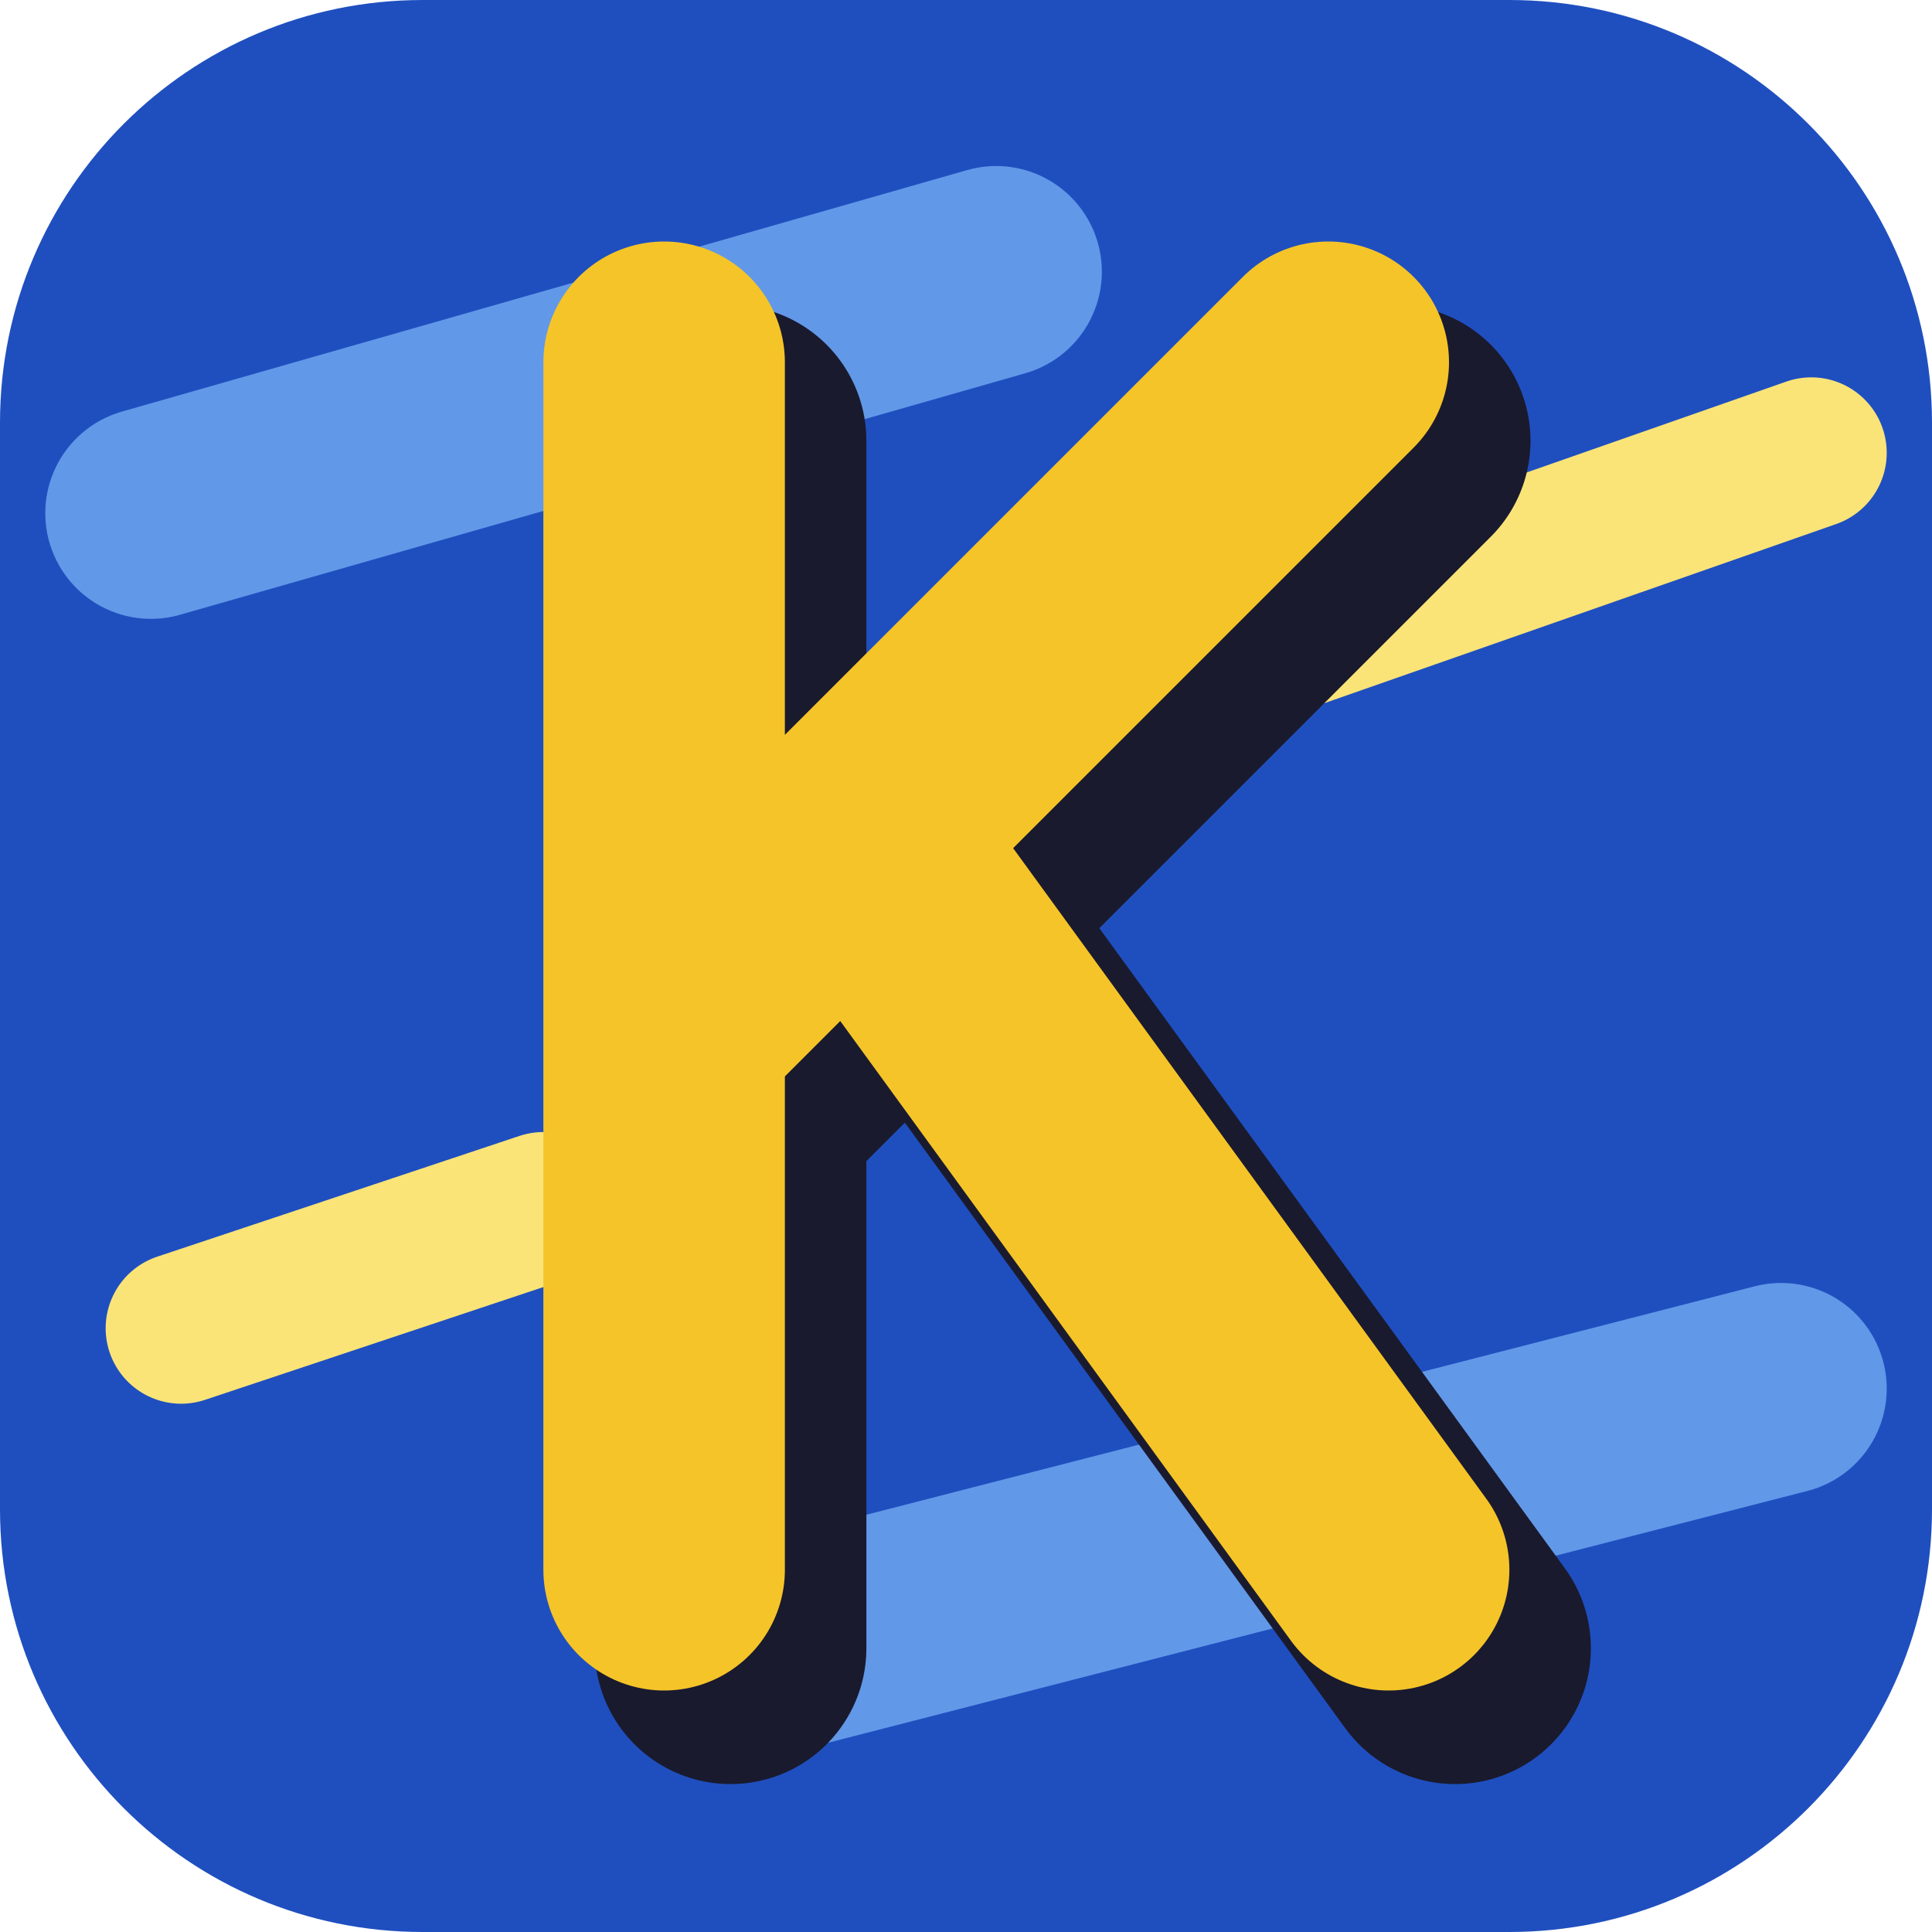
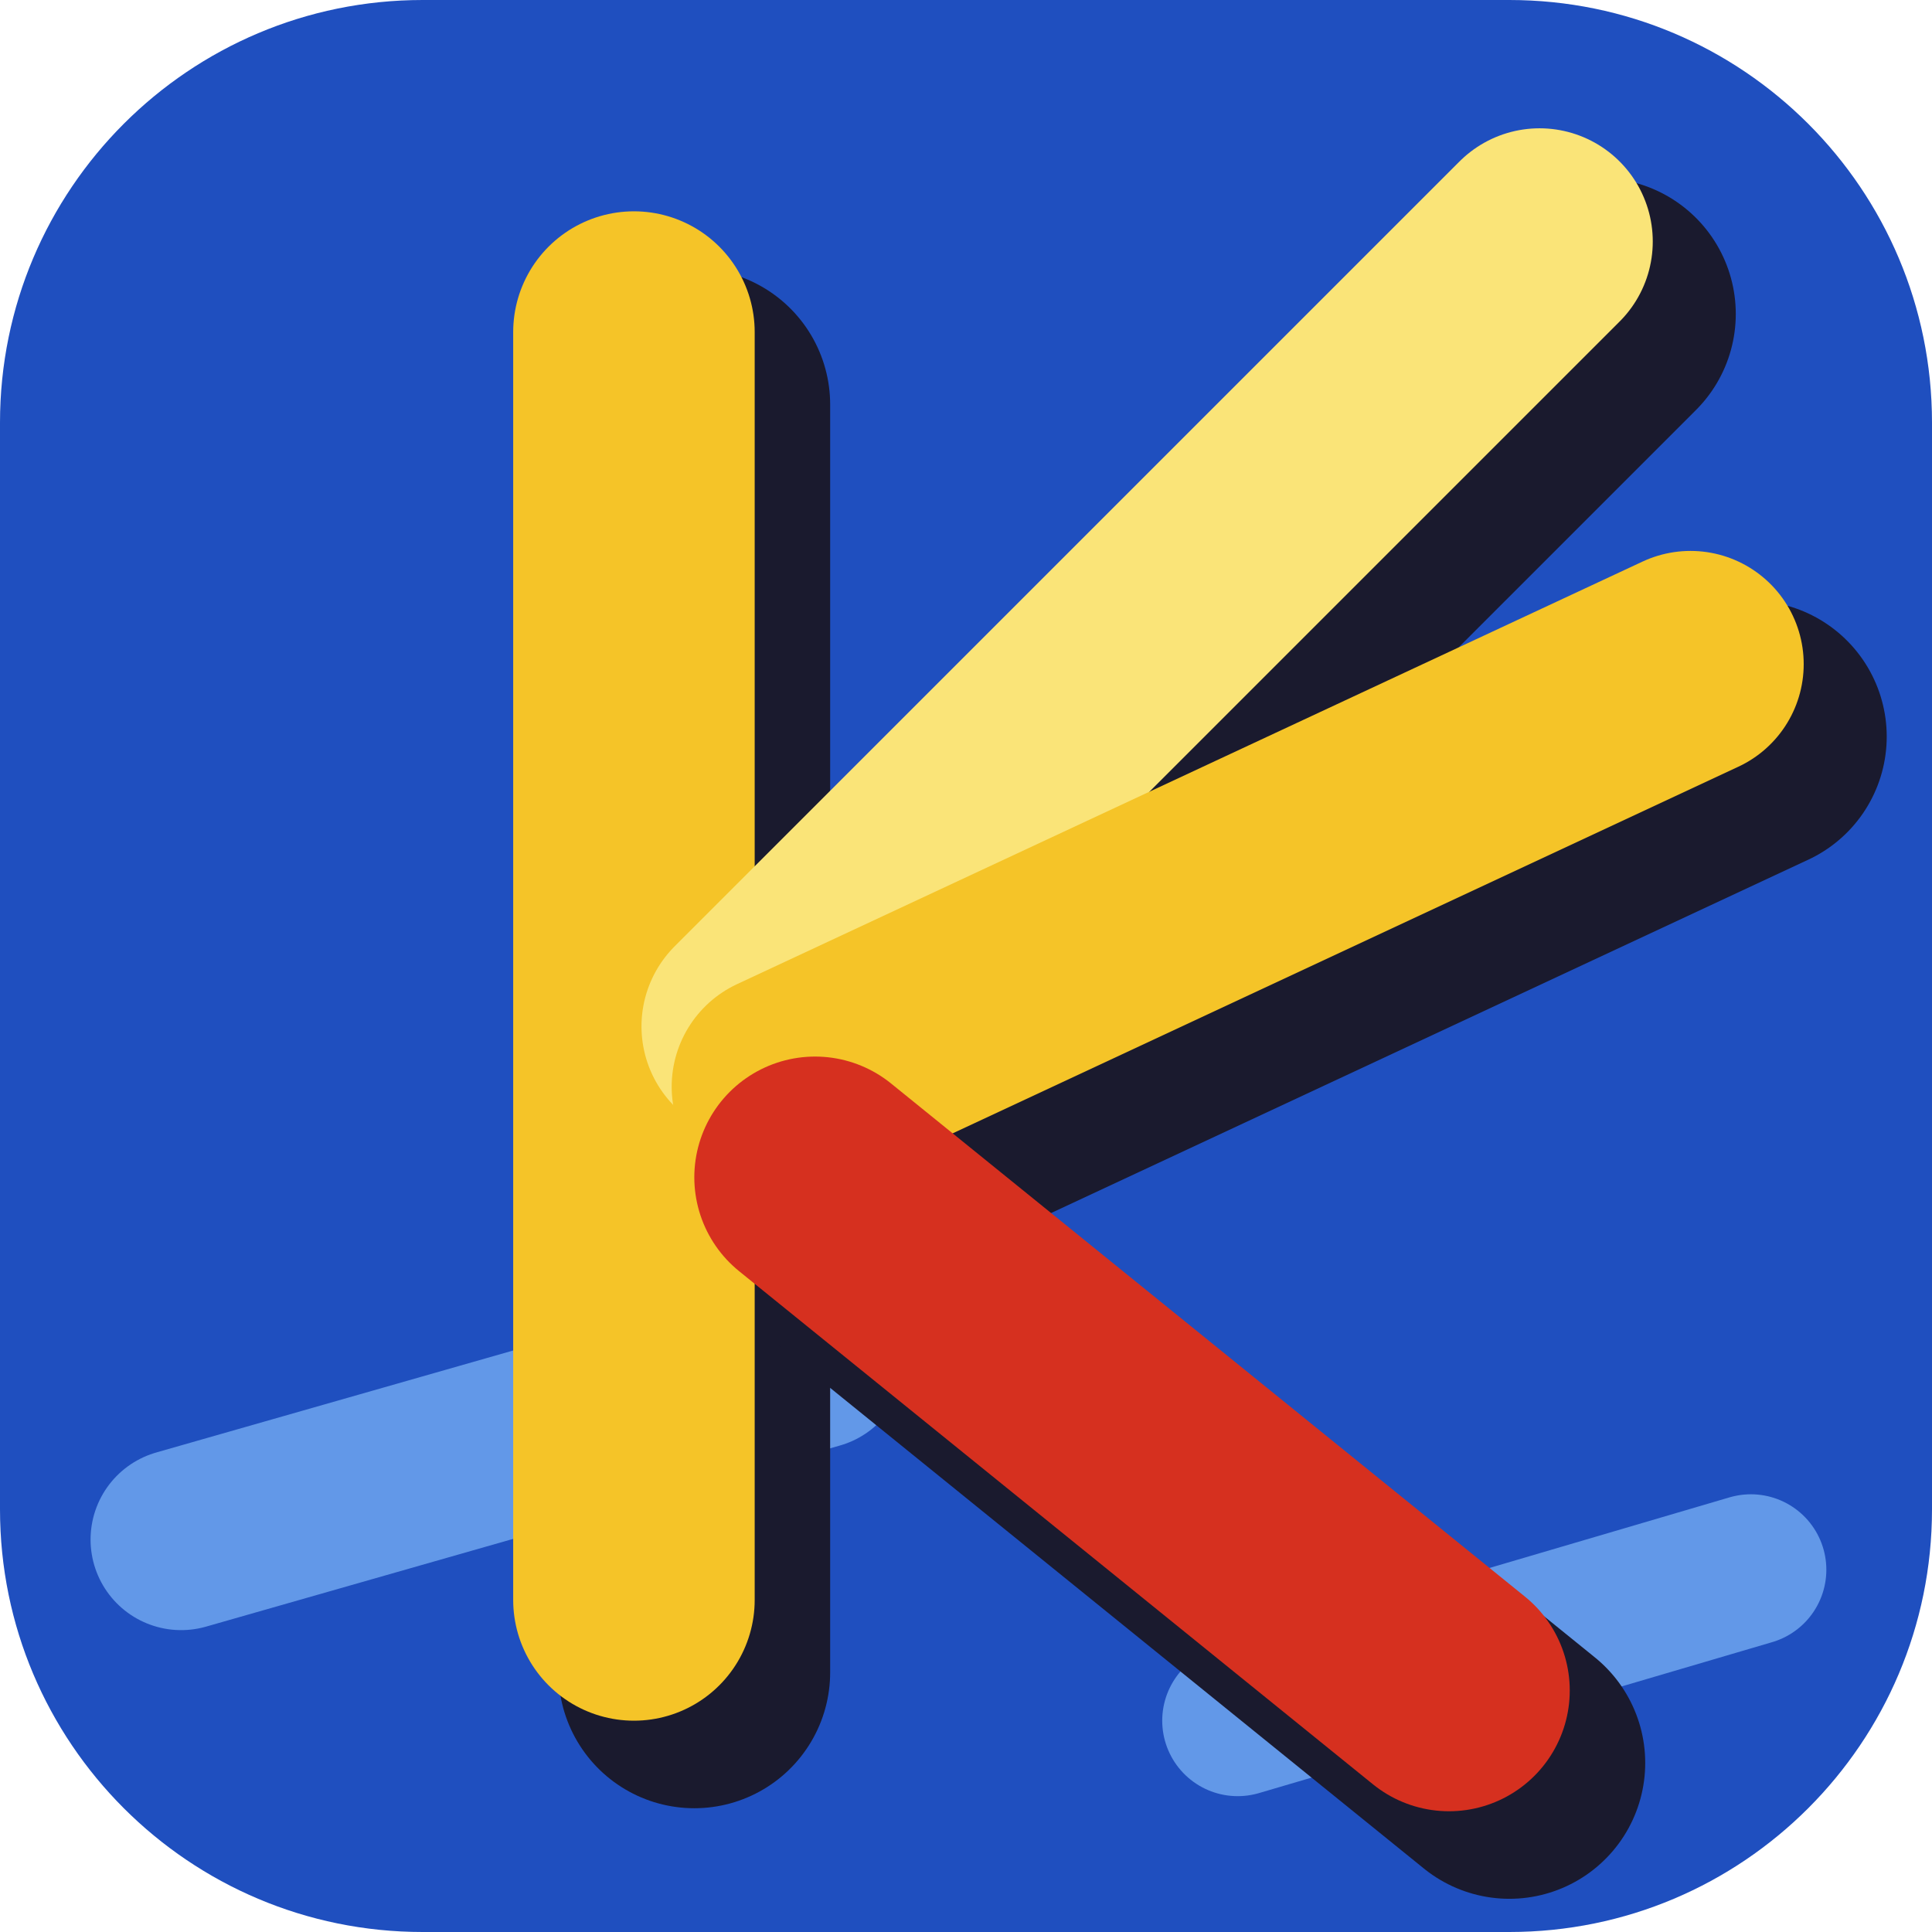
<svg xmlns="http://www.w3.org/2000/svg" viewBox="0 0 64 64">
  <rect width="64" height="64" rx="14" fill="#1f4fbf" />
-   <g stroke-linecap="round" fill="none">
-     <path d="M5 17L33 9" stroke="#6298e8" stroke-width="7" />
-     <path d="M24 55L59 46" stroke="#6298e8" stroke-width="7" />
-     <path d="M40 22L60 15" stroke="#fae478" stroke-width="5" />
-     <path d="M6 44L18 40" stroke="#fae478" stroke-width="5" />
-     <g transform="translate(2.2 2.6)" stroke="#1a1a2e" stroke-width="9" stroke-linejoin="round">
-       <path d="M22 12V52M44 12L22 34M30 30L46 52" />
+   <g stroke-linecap="round" stroke-linejoin="round" fill="none">
+     <path d="M6 51L27 45" stroke="#6298e8" stroke-width="6" />
+     <path d="M41 57L58 52" stroke="#6298e8" stroke-width="5" />
+     <g transform="translate(2 2.4)" stroke="#1a1a2e" stroke-width="9">
+       <path d="M21 11V53" />
+       <path d="M25 34L51 8M26 36L56 22" />
+       <path d="M27 39L48 56" />
    </g>
-     <g stroke="#f5c428" stroke-width="8" stroke-linejoin="round">
-       <path d="M22 12V52M44 12L22 34M30 30L46 52" />
-     </g>
+     <path d="M21 11V53" stroke="#f5c428" stroke-width="8" />
+     <path d="M25 34L51 8" stroke="#fae478" stroke-width="7.5" />
+     <path d="M26 36L56 22" stroke="#f5c428" stroke-width="7.5" />
+     <path d="M27 39L48 56" stroke="#d6301f" stroke-width="8" />
  </g>
</svg>
